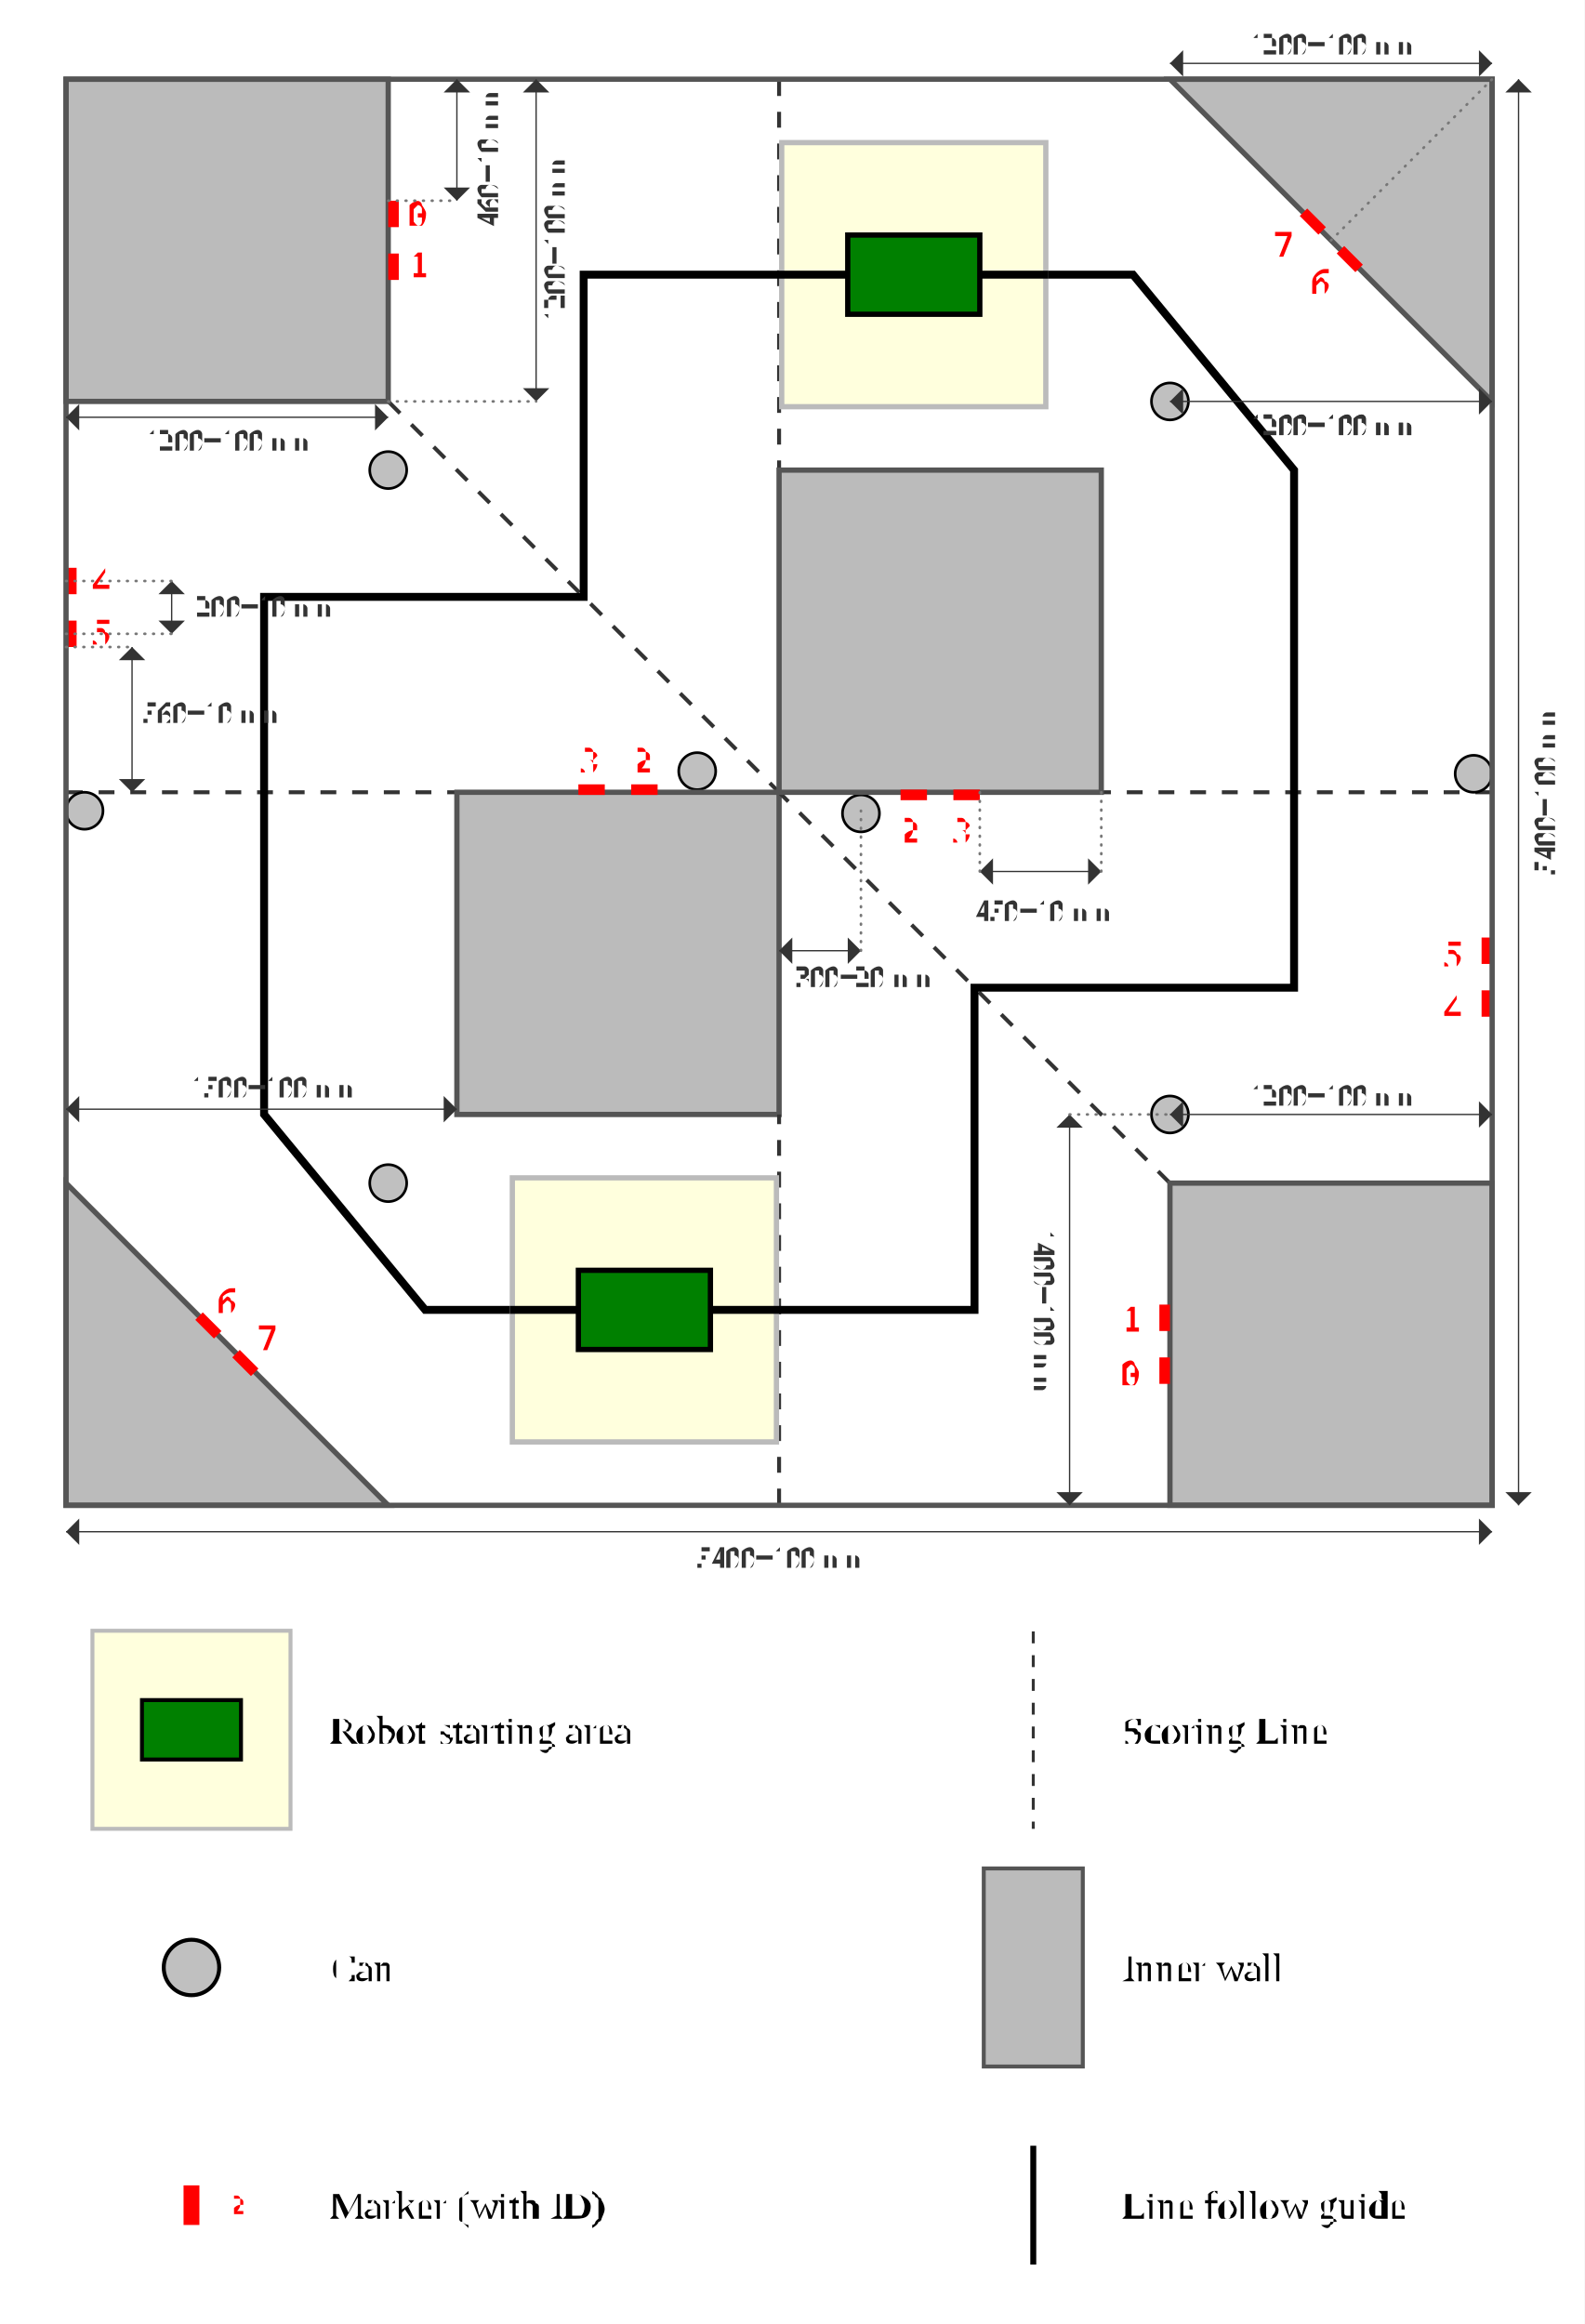
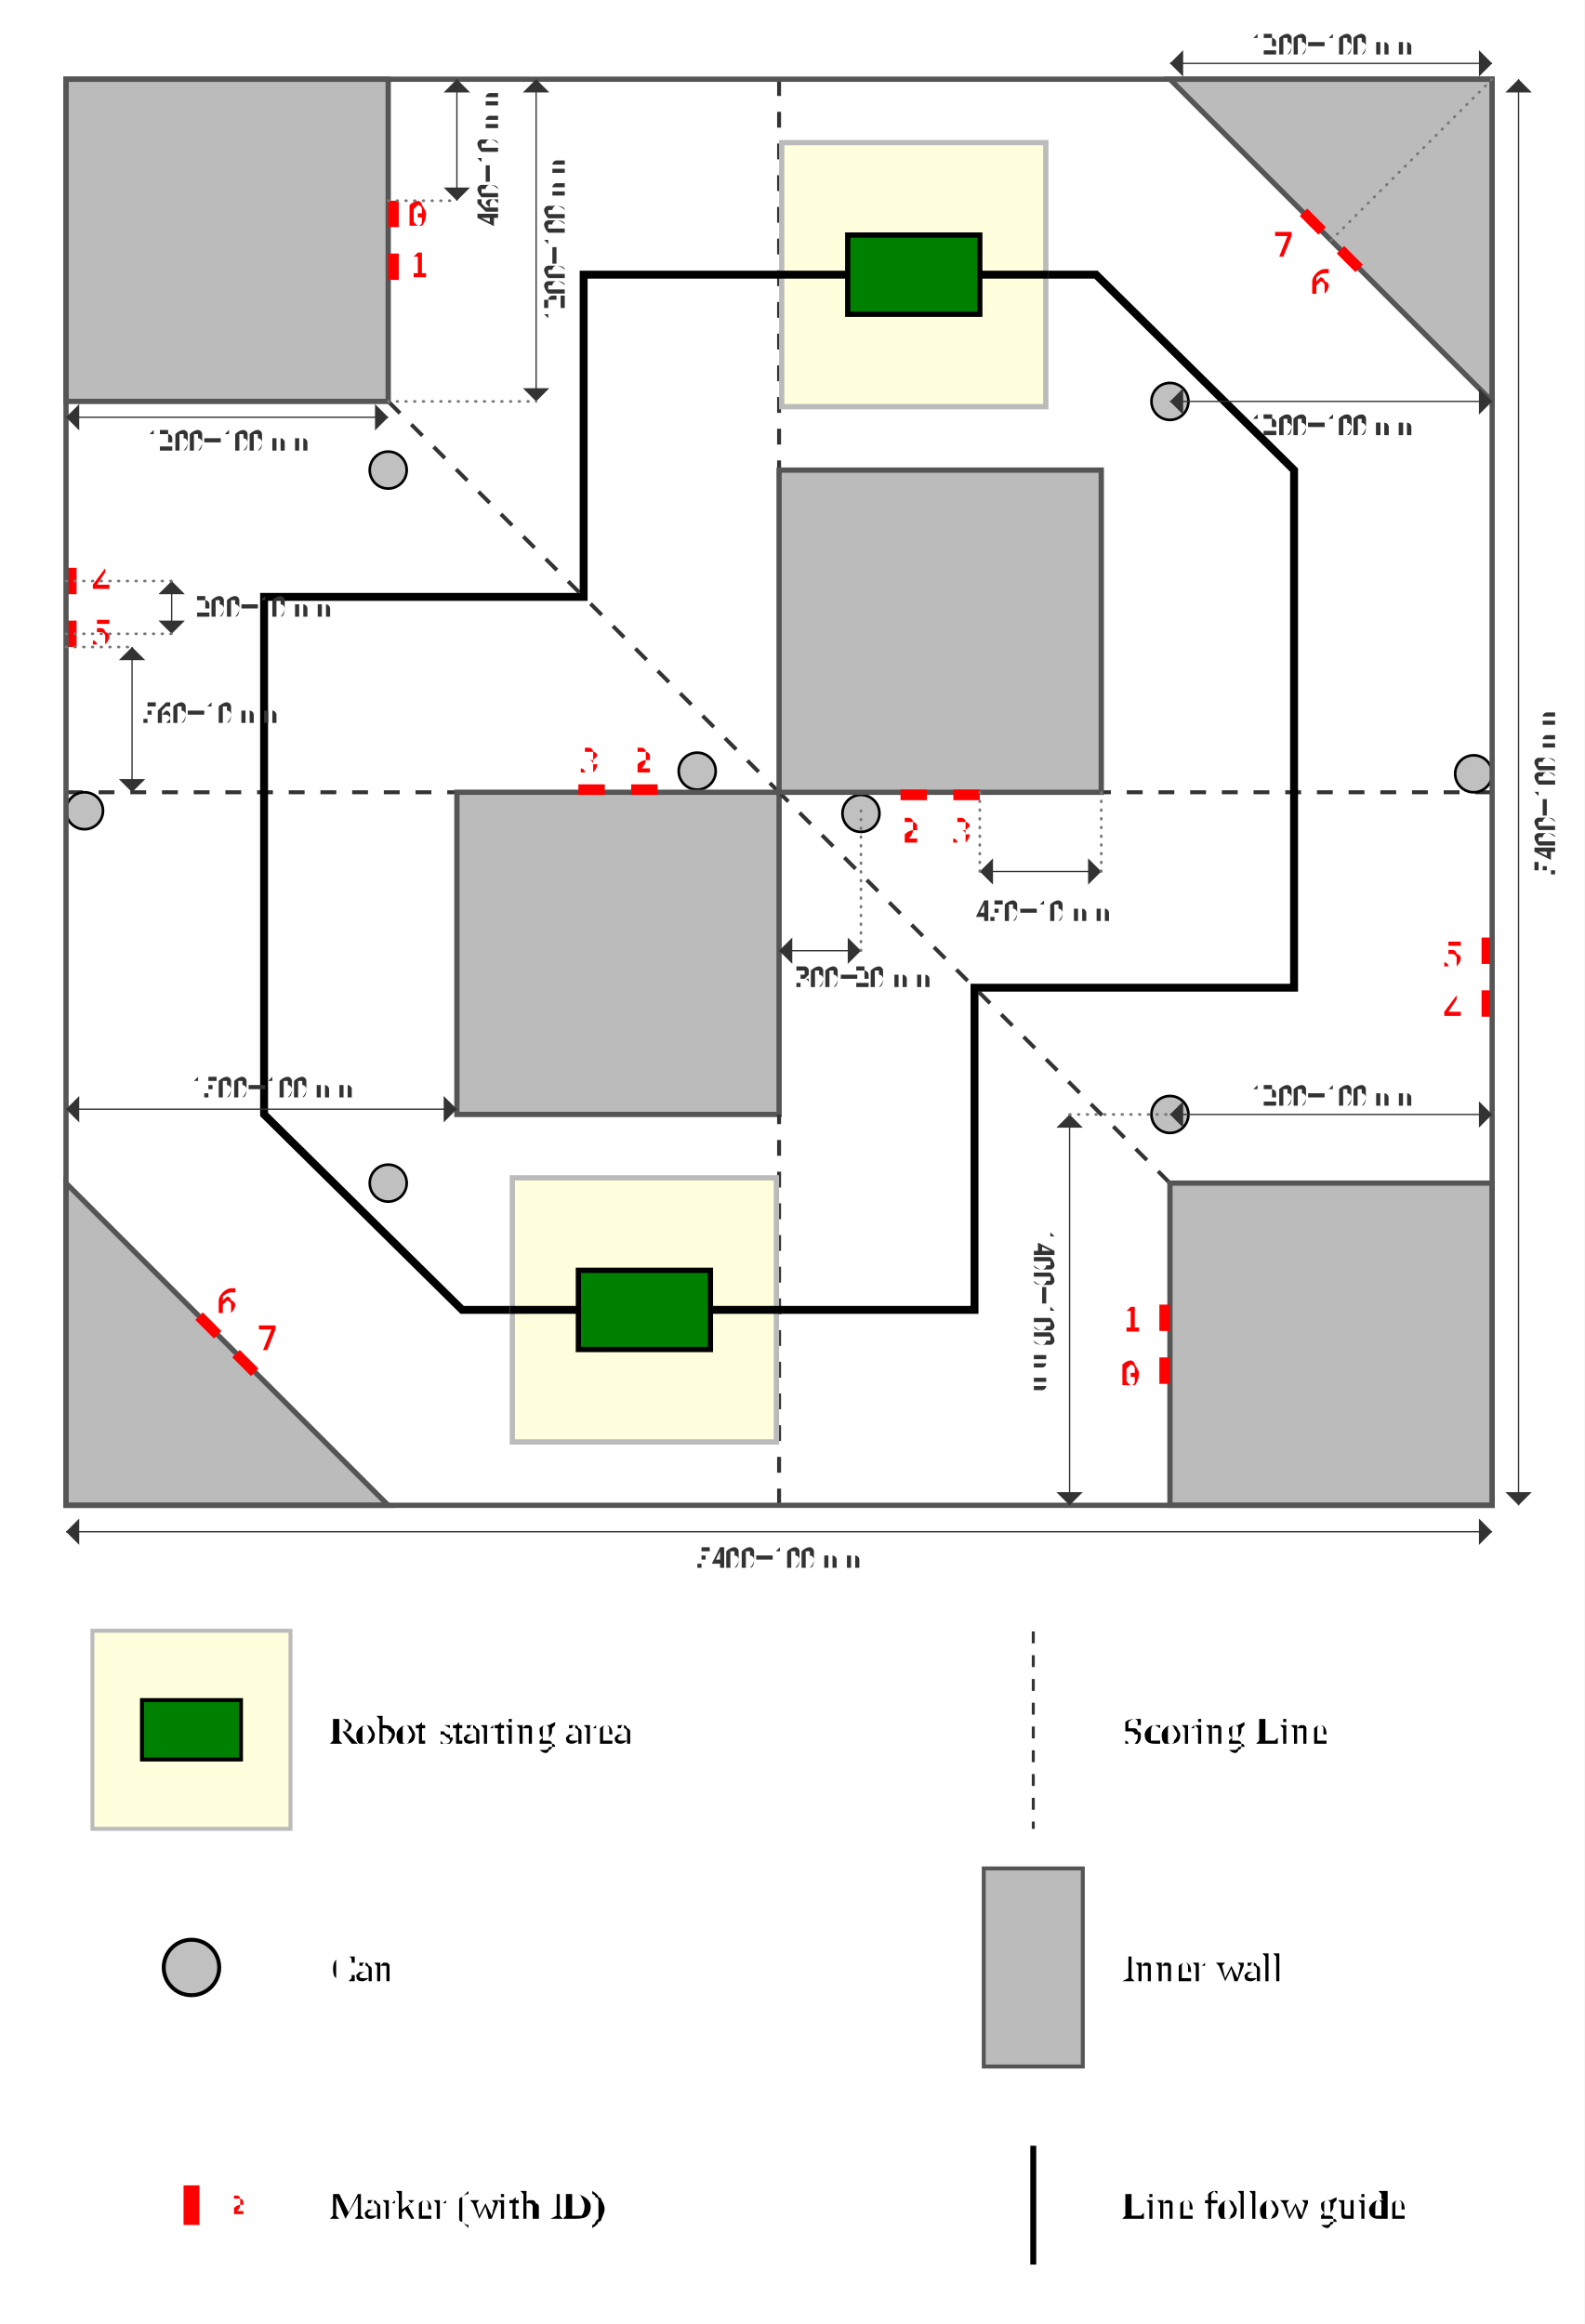
<svg xmlns="http://www.w3.org/2000/svg" xmlns:xlink="http://www.w3.org/1999/xlink" version="1.1" baseProfile="full" width="600" height="880">
  <style type="text/css">
    
      .arena-wall {
          fill: none;
          stroke: #555;
          stroke-width: .02;
      }

      .inner-wall {
          fill: #bbb;
          stroke: #555;
          stroke-width: .02;
      }

      .line-follow-guide {
          fill: none;
          stroke: black;
          stroke-width: .03;
      }

      .arena-wall {
          fill: none;
          stroke: #555;
          stroke-width: .02;
      }

      .can {
          stroke: black;
          stroke-width: 0.01;
          fill: silver;
      }

      #robot {
          fill: green;
          stroke: black;
          stroke-width: 0.02;
      }

      .scoring-line {
          stroke: #333;
          stroke-width: 0.015;
          /*stroke-dasharray: 0.141, 0.141;*/
          stroke-dasharray: 0.06 0.06;
          stroke-dashoffset: -50%;
          fill: none;
      }

      .marker {
          stroke: red;
          stroke-width: 0.04;
      }

      .start-zone {
        stroke: #bbb;
        stroke-width: 0.02;
        fill: #ffd;
      }

      .legend-label {
        font-size: 0.2px;
        text-anchor: start;
        dominant-baseline: central;
      }

      .marker-label {
        font-size: 0.12px;
        text-anchor: central;
        dominant-baseline: central;
        fill: red;
        font-family: monospace;
      }

      /*.dimension, .dimension-guide, .marker-label {
         display: none;
      }*/
      line.dimension {
        stroke: #333;
        stroke-width: 0.005;
        marker-start: url(#dimension-arrow-head-start);
        marker-end: url(#dimension-arrow-head-end);
      }

      text.dimension {
        fill: #333;
        font-size: 0.11px;
        text-anchor: middle;
        dominant-baseline: central;
      }
      .dimension-arrow-head {
        fill: #333;
      }
      .dimension-guide {
        stroke: #777;
        stroke-width: 0.01;
        stroke-dasharray: 0.003 0.03;
        stroke-linecap: round;
        fill: none;
      }

    
  </style>
  <defs>
    <g transform="scale(0.05)" id="dimension-arrow-head">
      <path id="path218" class="dimension-arrow-head" d="M0,0 L1,1 L1,-1 L0,0" />
    </g>
    <marker markerUnits="userSpaceOnUse" refY="1" refX="0" markerHeight="2" markerWidth="1" orient="auto" id="dimension-arrow-head-start">
      <use transform="translate(0,1)" xlink:href="#dimension-arrow-head" />
    </marker>
    <marker markerUnits="userSpaceOnUse" refY="1" refX="1" markerHeight="2" markerWidth="1" orient="auto" id="dimension-arrow-head-end">
      <use transform="matrix(-1,0,0,1,1,1)" xlink:href="#dimension-arrow-head" />
    </marker>
    <circle cx="0" cy="0" r="0.07" id="can" />
    <line x1="-0.05" y1="0" x2="0.05" y2="0" id="marker" />
    <rect width="0.5" height="0.3" x="-0.25" y="-0.15" id="robot" />
    <g id="side-zone">
      <line class="scoring-line" x1="2.7" y1="0" x2="2.7" y2="1.48" />
      <line class="scoring-line" x1="0" y1="2.7" x2="1.48" y2="2.7" />
      <line class="scoring-line" x1="1.22" y1="1.22" x2="2.7" y2="2.7" />
      <rect width="1" height="1" x="2.71" y="0.24" class="start-zone" />
-       <polyline points="3.72,0.74 1.96,0.74 1.96,1.96 0.75,1.96 0.75,3.92 1.36,4.66 1.68,4.66" class="line-follow-guide" />
+       <polyline points="3.72,0.74 1.96,0.74 1.96,1.96 0.75,1.96 0.75,3.92 1.5,4.66 1.68,4.66" class="line-follow-guide" />
      <g transform="translate(3.21 0.74)">
        <use xlink:href="#robot" />
      </g>
      <use xlink:href="#can" transform="translate(4.18 1.22)" class="can" />
      <use xlink:href="#can" transform="translate(1.22 1.48)" class="can" />
      <use xlink:href="#can" transform="translate(2.39 2.62)" class="can" />
      <use xlink:href="#can" transform="translate(0.07 2.77)" class="can" />
      <rect width="1.22" height="1.22" x="1.48" y="2.7" class="inner-wall" />
      <rect width="1.22" height="1.22" x="0" y="0" class="inner-wall" />
      <polygon points="5.4,0 4.18,0 5.4,1.22" class="inner-wall" />
      <use xlink:href="#marker" transform="translate(1.24 0.51) rotate(90)" class="marker" />
      <use xlink:href="#marker" transform="translate(1.24 0.71) rotate(90)" class="marker" />
      <use xlink:href="#marker" transform="translate(2.19 2.69)" class="marker" />
      <use xlink:href="#marker" transform="translate(1.99 2.69)" class="marker" />
      <use xlink:href="#marker" transform="translate(0.02 2.1) rotate(90)" class="marker" />
      <use xlink:href="#marker" transform="translate(0.02 1.9) rotate(90)" class="marker" />
      <use xlink:href="#marker" transform="translate(4.861 0.681) rotate(45)" class="marker" />
      <use xlink:href="#marker" transform="translate(4.721 0.539) rotate(45)" class="marker" />
    </g>
  </defs>
  <rect width="100%" height="100%" fill="white" />
  <g id="arena" transform="translate(25 30) scale(100)">
    <use xlink:href="#side-zone" />
    <use xlink:href="#side-zone" transform="rotate(180 2.7 2.7)" />
    <rect width="5.4" height="5.4" x="0" y="0" class="arena-wall" />
    <text class="marker-label" y="0.51" x="1.3">0</text>
    <text class="marker-label" y="0.71" x="1.3">1</text>
    <text class="marker-label" y="4.9" x="4">0</text>
    <text class="marker-label" y="4.7" x="4">1</text>
    <text class="marker-label" y="2.58" x="2.15">2</text>
    <text class="marker-label" y="2.58" x="1.95">3</text>
    <text class="marker-label" y="2.85" x="3.16">2</text>
    <text class="marker-label" y="2.85" x="3.36">3</text>
    <text class="marker-label" y="1.9" x="0.1">4</text>
    <text class="marker-label" y="2.1" x="0.1">5</text>
    <text class="marker-label" y="3.52" x="5.22">4</text>
    <text class="marker-label" y="3.32" x="5.22">5</text>
    <text class="marker-label" y="4.63" x="0.58">6</text>
    <text class="marker-label" y="4.77" x="0.73">7</text>
    <text class="marker-label" y="0.77" x="4.72">6</text>
    <text class="marker-label" y="0.63" x="4.58">7</text>
    <line x1="0" y1="1.28" x2="1.22" y2="1.28" class="dimension" />
    <text class="dimension" y="1.37" x="0.61">1200±100mm</text>
    <line x1="1.78" y1="0" x2="1.78" y2="1.22" class="dimension" />
    <line x1="1.22" y1="1.22" x2="1.78" y2="1.22" class="dimension-guide" />
    <text class="dimension" transform="rotate(-90, 1.85 0.61)" y="0.61" x="1.85">1200±100mm</text>
    <line x1="1.48" y1="0" x2="1.48" y2="0.46" class="dimension" />
    <line x1="1.22" y1="0.46" x2="1.48" y2="0.46" class="dimension-guide" />
    <text class="dimension" transform="rotate(-90, 1.6 0.3)" y="0.3" x="1.6">460±10mm</text>
    <line x1="0" y1="3.9" x2="1.48" y2="3.9" class="dimension" />
    <text class="dimension" y="3.82" x="0.78">1500±100mm</text>
    <line x1="4.18" y1="-0.06" x2="5.4" y2="-0.06" class="dimension" />
    <text class="dimension" y="-0.13" x="4.79">1200±100mm</text>
    <line x1="4.18" y1="3.92" x2="5.4" y2="3.92" class="dimension" />
    <text class="dimension" y="3.85" x="4.79">1200±100mm</text>
    <line x1="3.8" y1="5.4" x2="3.8" y2="3.92" class="dimension" />
    <line x1="3.8" y1="3.92" x2="4.18" y2="3.92" class="dimension-guide" />
    <text class="dimension" transform="rotate(90, 3.7 4.66)" y="4.66" x="3.7">1400±100mm</text>
    <line x1="2.7" y1="3.3" x2="3.01" y2="3.3" class="dimension" />
    <line x1="3.01" y1="3.3" x2="3.01" y2="2.77" class="dimension-guide" />
    <text class="dimension" y="3.4" x="3.02">300±20mm</text>
    <line x1="3.46" y1="3" x2="3.92" y2="3" class="dimension" />
    <line x1="3.46" y1="3" x2="3.46" y2="2.7" class="dimension-guide" />
    <line x1="3.92" y1="3" x2="3.92" y2="2.7" class="dimension-guide" />
    <text class="dimension" y="3.15" x="3.7">450±10mm</text>
    <line x1="0.4" y1="1.9" x2="0.4" y2="2.1" class="dimension" />
    <line x1="0" y1="1.9" x2="0.4" y2="1.9" class="dimension-guide" />
    <line x1="0" y1="2.1" x2="0.4" y2="2.1" class="dimension-guide" />
    <text class="dimension" y="2" x="0.75">200±10mm</text>
    <line x1="0.25" y1="2.15" x2="0.25" y2="2.7" class="dimension" />
    <line x1="0" y1="2.15" x2="0.25" y2="2.15" class="dimension-guide" />
    <text class="dimension" y="2.4" x="0.55">560±10mm</text>
    <line x1="4.79" y1="0.61" x2="5.4" y2="0" class="dimension-guide" />
    <text class="dimension" y="1.31" x="4.79">1200±100mm</text>
    <line x1="4.18" y1="1.22" x2="5.4" y2="1.22" class="dimension" />
    <text class="dimension" y="1.31" x="4.79">1200±100mm</text>
    <line x1="0" y1="5.5" x2="5.4" y2="5.5" class="dimension" />
    <text class="dimension" y="5.6" x="2.7">5400±100mm</text>
    <line x1="5.5" y1="0" x2="5.5" y2="5.4" class="dimension" />
    <text class="dimension" transform="rotate(-90, 5.6 2.7)" y="2.7" x="5.6">5400±100mm</text>
  </g>
  <g id="legend" transform="translate(35 580) scale(75)">
    <rect width="1" height="1" x="0" y="0.5" class="start-zone" />
    <use x="0.5" y="1" xlink:href="#robot" />
    <text class="legend-label" y="1" x="1.2">Robot starting area</text>
    <use xlink:href="#can" transform="translate(0.5 2.2) scale(2)" class="can" />
    <text class="legend-label" y="2.2" x="1.2">Can</text>
    <use xlink:href="#marker" transform="translate(0.5 3.4) scale(2) rotate(90)" class="marker" />
    <text class="marker-label" y="3.4" x="0.7">2</text>
    <text class="legend-label" y="3.4" x="1.2">Marker (with ID)</text>
    <line class="scoring-line" x1="4.75" y1="0.5" x2="4.75" y2="1.5" />
    <text class="legend-label" y="1" x="5.2">Scoring Line</text>
    <rect width="0.5" height="1" x="4.5" y="1.7" class="inner-wall" />
    <text class="legend-label" y="2.2" x="5.2">Inner wall</text>
    <line class="line-follow-guide" x1="4.75" y1="3.1" x2="4.75" y2="3.7" />
    <text class="legend-label" y="3.4" x="5.2">Line follow guide</text>
  </g>
</svg>
